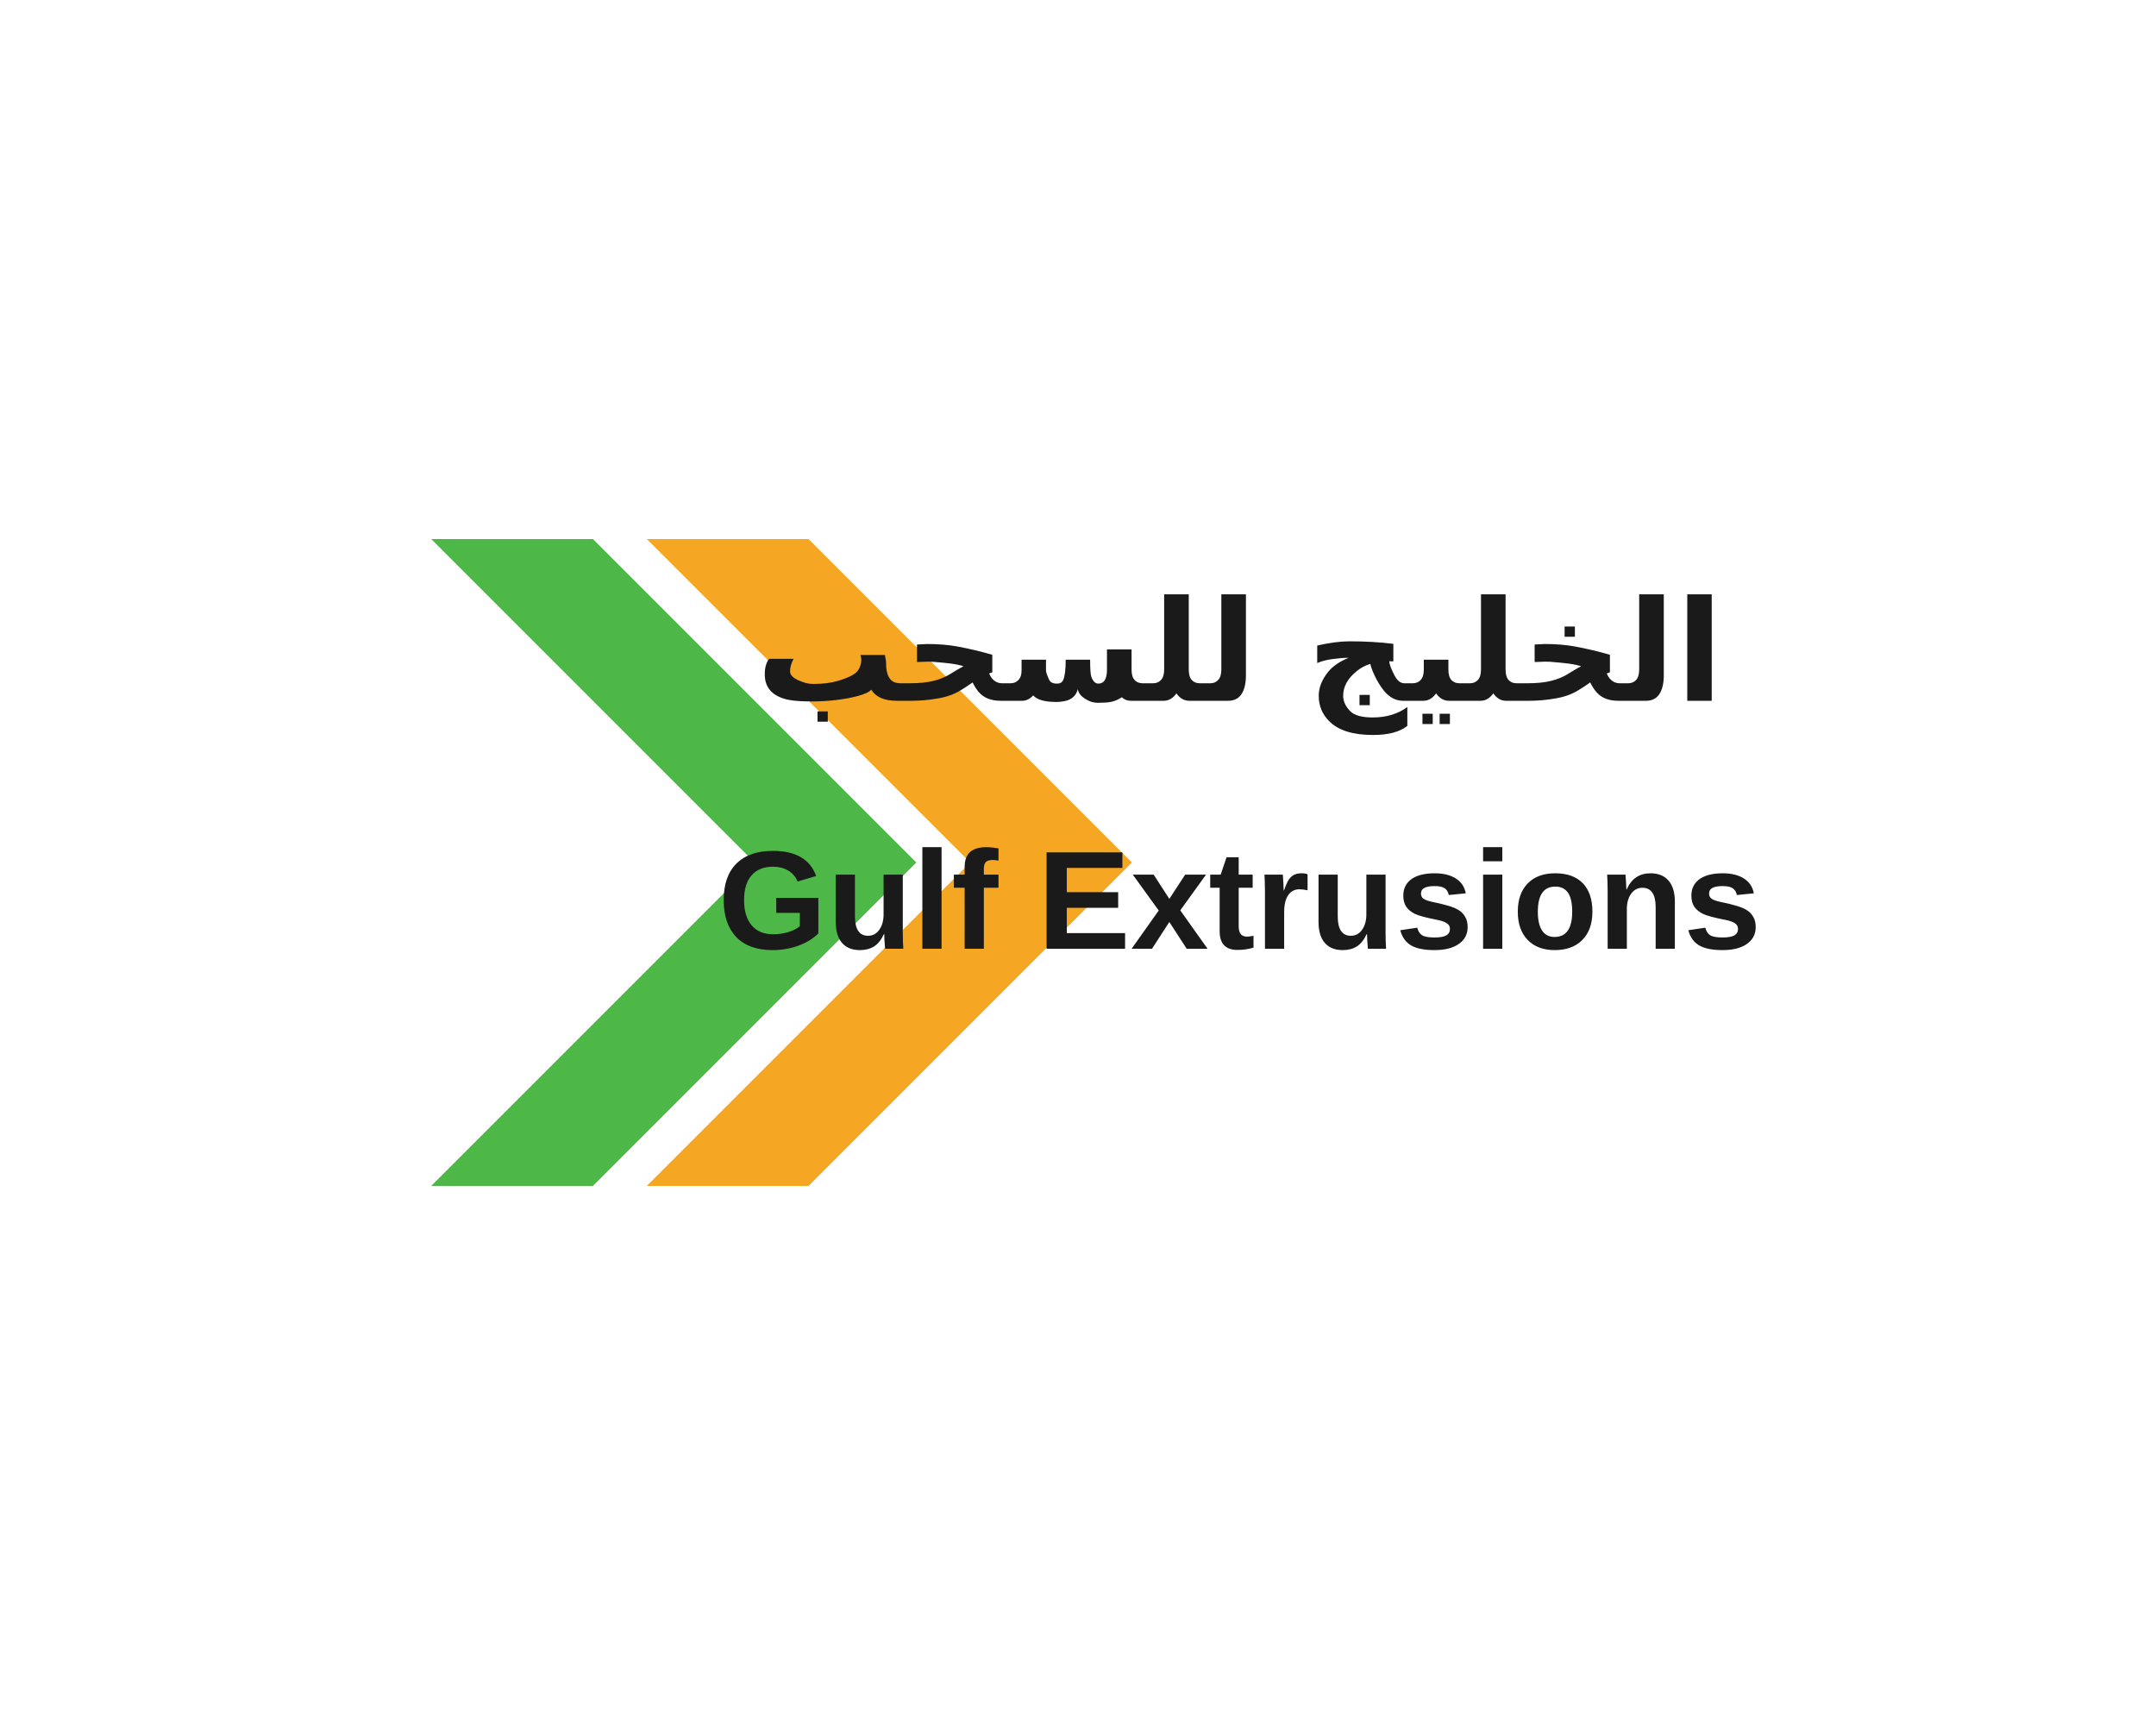
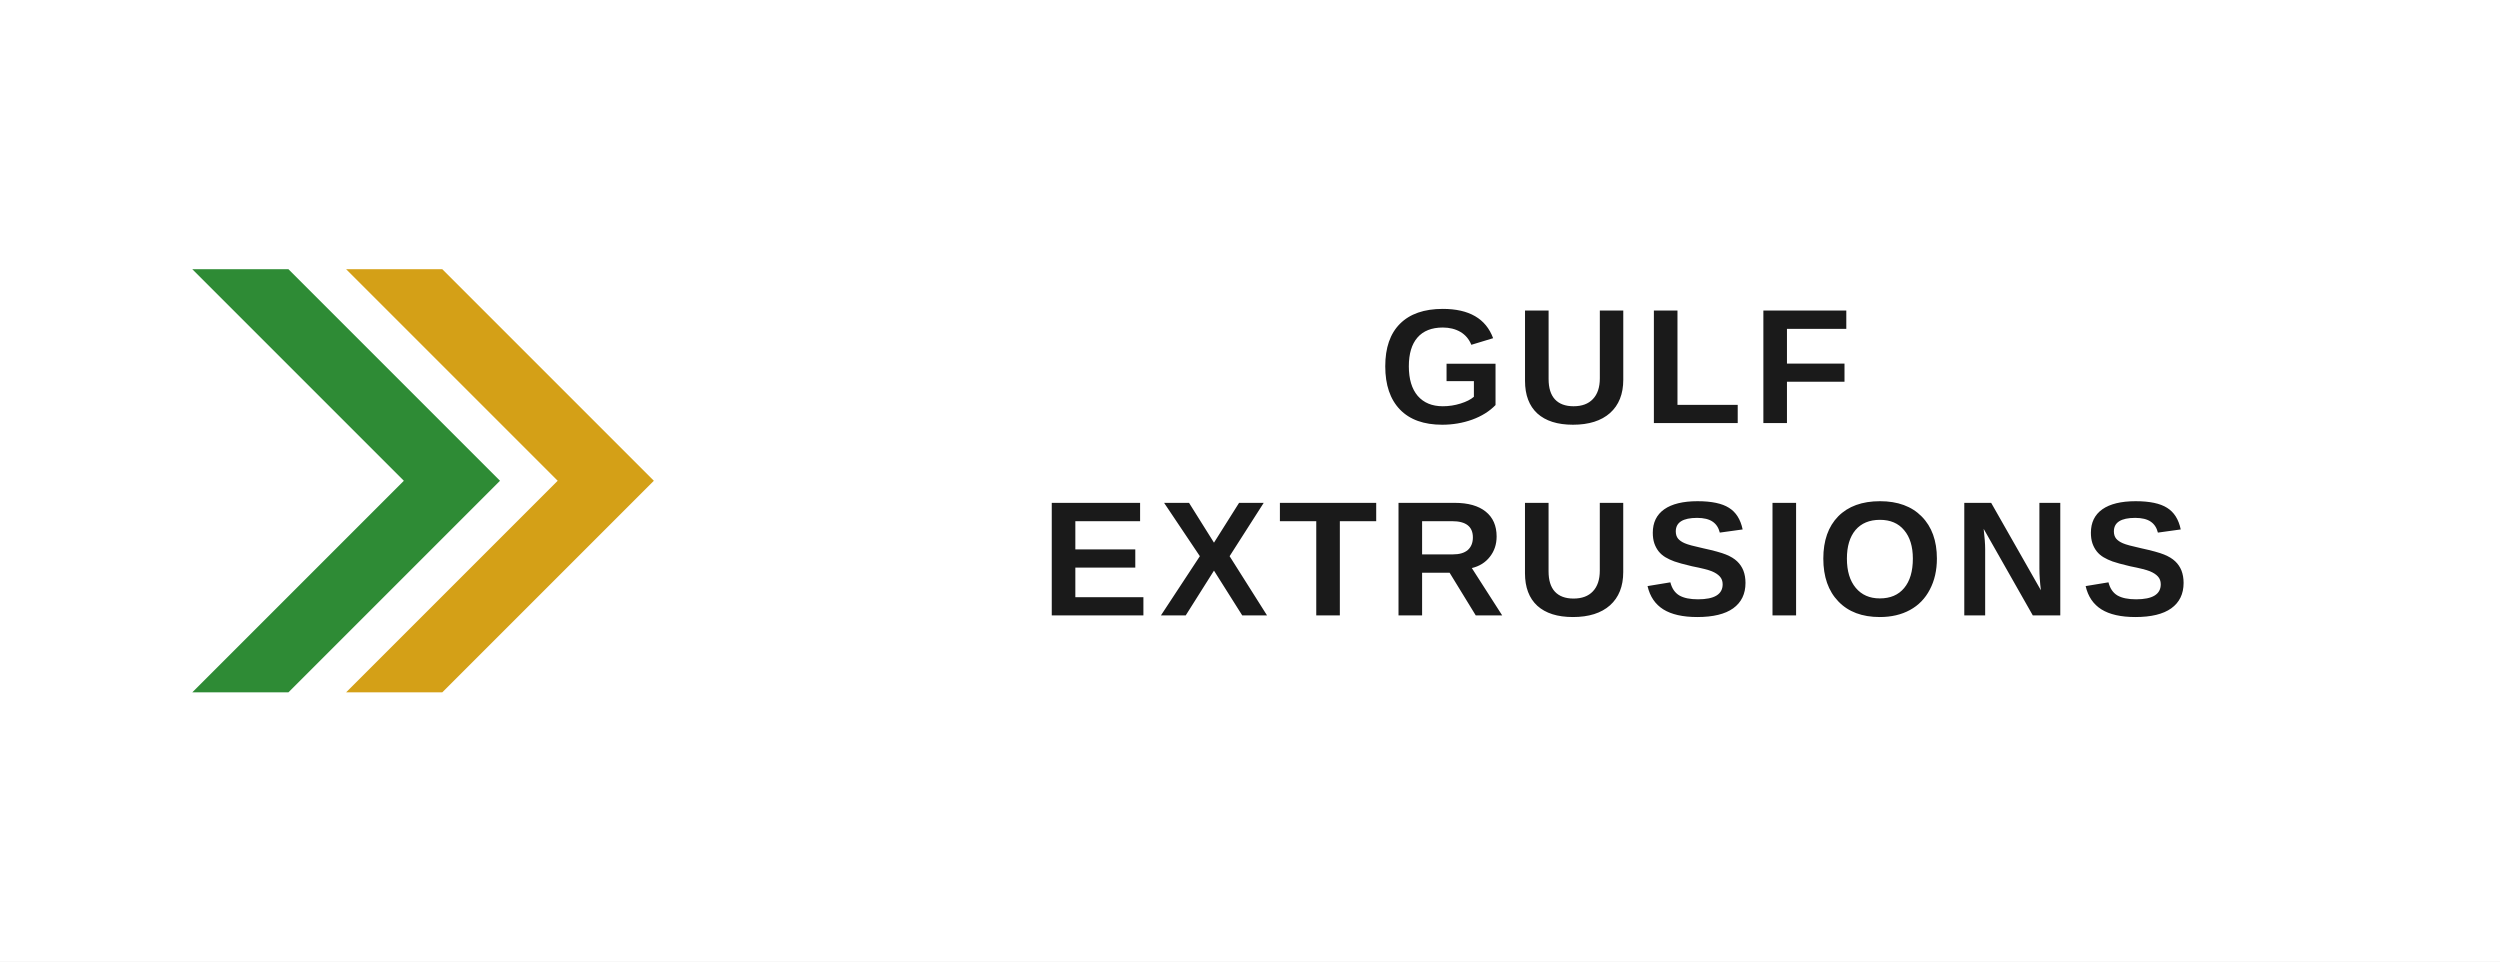
- <svg xmlns="http://www.w3.org/2000/svg" viewBox="0 0 200 160" width="200" height="160">
-   <rect width="200" height="160" fill="white" />
-   <polygon points="40,50 70,80 40,110 55,110 85,80 55,50" fill="#4db848" />
-   <polygon points="60,50 90,80 60,110 75,110 105,80 75,50" fill="#f5a623" />
-   <text x="115" y="65" text-anchor="middle" font-family="Arial" font-size="13" font-weight="bold" fill="#1a1a1a">الخليج للسحب</text>
-   <text x="115" y="88" text-anchor="middle" font-family="Arial" font-size="13" font-weight="bold" fill="#1a1a1a">Gulf Extrusions</text>
+ <svg xmlns="http://www.w3.org/2000/svg" viewBox="0 0 260 100" width="260" height="100">
+   <rect width="260" height="100" fill="white" />
+   <polygon points="20,28 42,50 20,72 30,72 52,50 30,28" fill="#2E8B35" />
+   <polygon points="36,28 58,50 36,72 46,72 68,50 46,28" fill="#D4A017" />
+   <text x="168" y="44" text-anchor="middle" font-family="Arial,sans-serif" font-size="17" font-weight="700" fill="#1a1a1a" letter-spacing="1">GULF</text>
+   <text x="168" y="64" text-anchor="middle" font-family="Arial,sans-serif" font-size="17" font-weight="700" fill="#1a1a1a" letter-spacing="1">EXTRUSIONS</text>
</svg>
